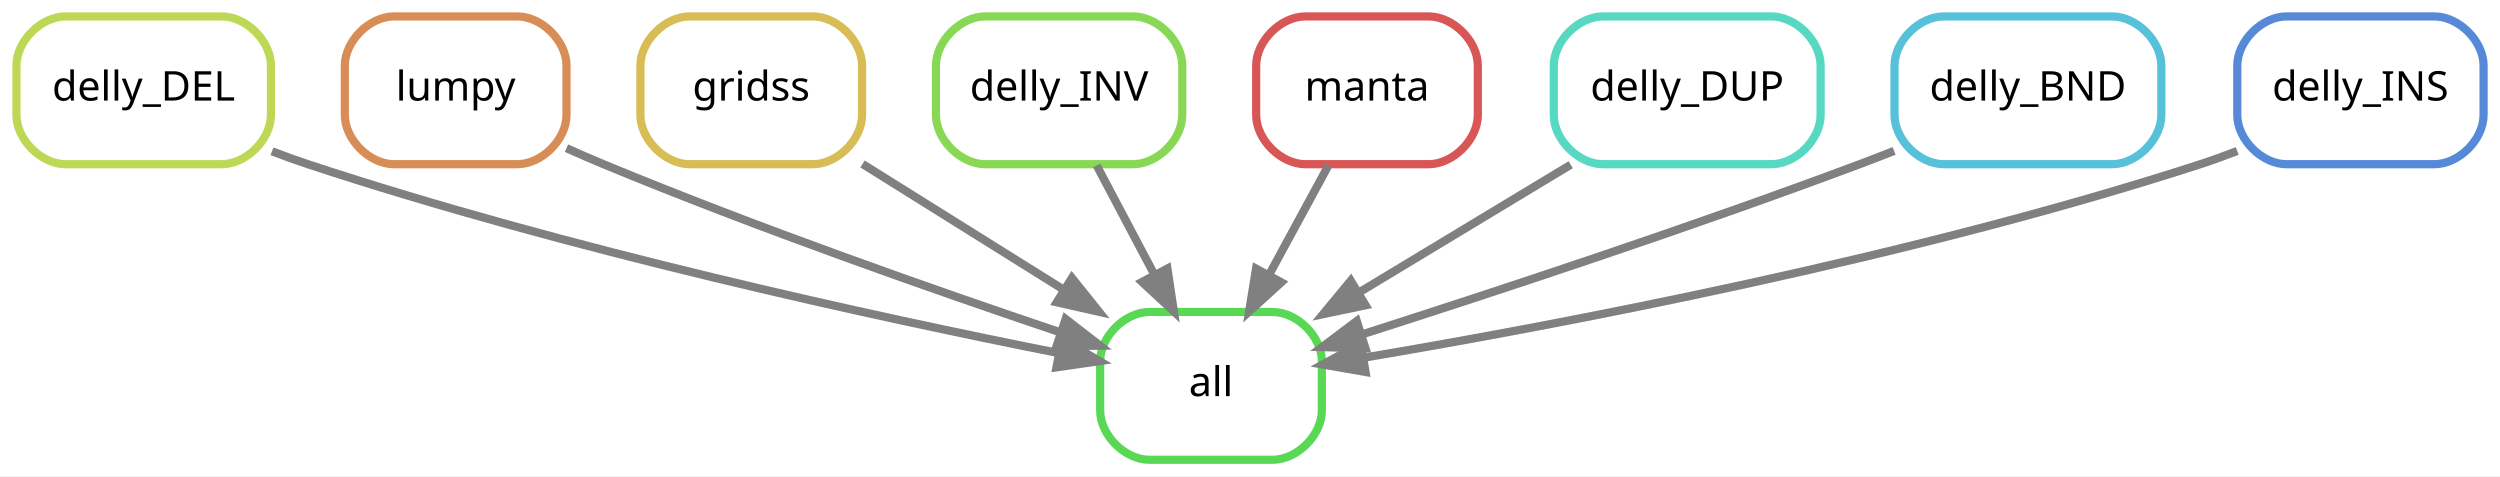
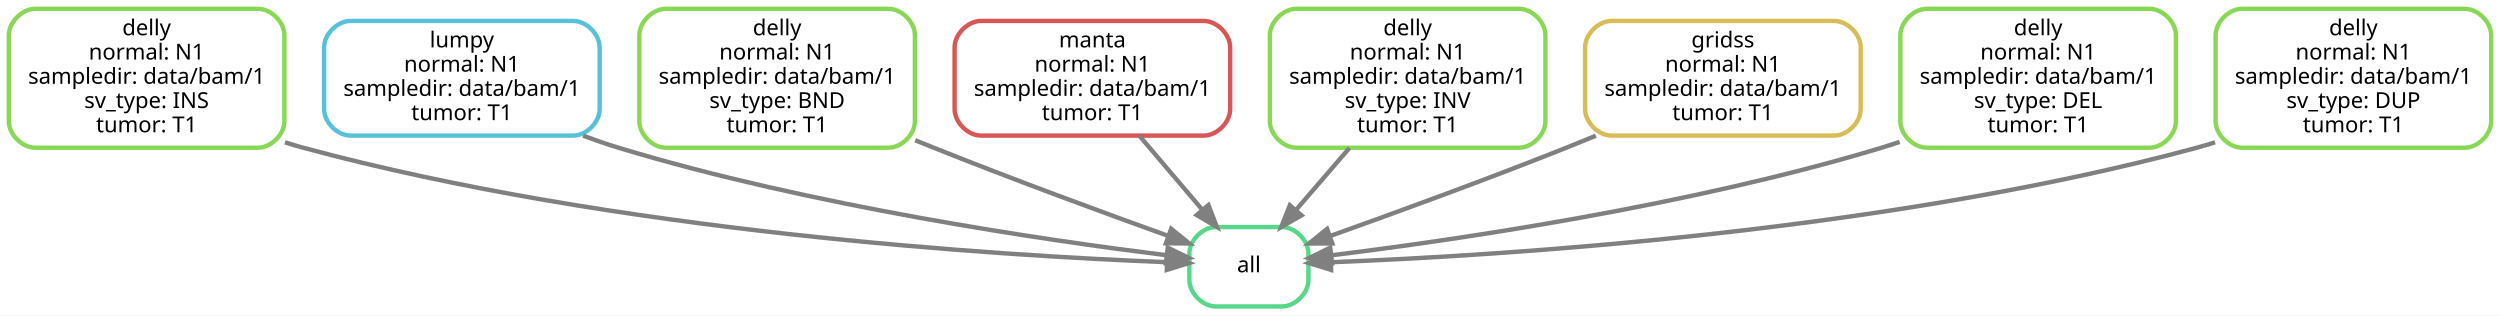
- <svg xmlns="http://www.w3.org/2000/svg" width="609pt" height="116pt" viewBox="0.00 0.00 609.00 116.00">
-   <g id="graph0" class="graph" transform="scale(1 1) rotate(0) translate(4 112)">
-     <polygon fill="white" stroke="none" points="-4,4 -4,-112 605,-112 605,4 -4,4" />
+ <svg xmlns="http://www.w3.org/2000/svg" width="1134pt" height="143pt" viewBox="0.00 0.00 1134.00 143.00">
+   <g id="graph0" class="graph" transform="scale(1 1) rotate(0) translate(4 139)">
+     <polygon fill="white" stroke="none" points="-4,4 -4,-139 1130,-139 1130,4 -4,4" />
    <g id="node1" class="node">
-       <path fill="none" stroke="#bed856" stroke-width="2" d="M50,-108C50,-108 12,-108 12,-108 6,-108 3.55271e-15,-102 3.55271e-15,-96 3.55271e-15,-96 3.55271e-15,-84 3.55271e-15,-84 3.55271e-15,-78 6,-72 12,-72 12,-72 50,-72 50,-72 56,-72 62,-78 62,-84 62,-84 62,-96 62,-96 62,-102 56,-108 50,-108" />
-       <text text-anchor="middle" x="31" y="-87.5" font-family="sans" font-size="10.00">delly_DEL</text>
+       <path fill="none" stroke="#88d856" stroke-width="2" d="M113,-135C113,-135 12,-135 12,-135 6,-135 7.10543e-15,-129 7.10543e-15,-123 7.10543e-15,-123 7.10543e-15,-84 7.10543e-15,-84 7.10543e-15,-78 6,-72 12,-72 12,-72 113,-72 113,-72 119,-72 125,-78 125,-84 125,-84 125,-123 125,-123 125,-129 119,-135 113,-135" />
+       <text text-anchor="middle" x="62.5" y="-123" font-family="sans" font-size="10.00">delly</text>
+       <text text-anchor="middle" x="62.5" y="-112" font-family="sans" font-size="10.00">normal: N1</text>
+       <text text-anchor="middle" x="62.5" y="-101" font-family="sans" font-size="10.00">sampledir: data/bam/1</text>
+       <text text-anchor="middle" x="62.5" y="-90" font-family="sans" font-size="10.00">sv_type: INS</text>
+       <text text-anchor="middle" x="62.5" y="-79" font-family="sans" font-size="10.00">tumor: T1</text>
+     </g>
+     <g id="node6" class="node">
+       <path fill="none" stroke="#56d88a" stroke-width="2" d="M577.5,-36C577.5,-36 547.5,-36 547.5,-36 541.5,-36 535.5,-30 535.5,-24 535.5,-24 535.5,-12 535.5,-12 535.5,-6 541.5,-0 547.5,-0 547.5,-0 577.5,-0 577.5,-0 583.5,-0 589.5,-6 589.5,-12 589.5,-12 589.5,-24 589.5,-24 589.5,-30 583.5,-36 577.5,-36" />
+       <text text-anchor="middle" x="562.5" y="-15.5" font-family="sans" font-size="10.00">all</text>
+     </g>
+     <g id="edge1" class="edge">
+       <path fill="none" stroke="grey" stroke-width="2" d="M125.27,-74.443C128.03,-73.557 130.781,-72.736 133.5,-72 274.694,-33.784 449.575,-23.038 524.996,-20.085" />
+       <polygon fill="grey" stroke="grey" stroke-width="2" points="525.521,-23.568 535.386,-19.704 525.264,-16.573 525.521,-23.568" />
+     </g>
+     <g id="node2" class="node">
+       <path fill="none" stroke="#56c1d8" stroke-width="2" d="M256,-129.5C256,-129.5 155,-129.5 155,-129.5 149,-129.5 143,-123.5 143,-117.5 143,-117.5 143,-89.5 143,-89.5 143,-83.5 149,-77.5 155,-77.5 155,-77.5 256,-77.5 256,-77.5 262,-77.5 268,-83.5 268,-89.5 268,-89.5 268,-117.5 268,-117.5 268,-123.5 262,-129.5 256,-129.5" />
+       <text text-anchor="middle" x="205.5" y="-117.5" font-family="sans" font-size="10.00">lumpy</text>
+       <text text-anchor="middle" x="205.5" y="-106.5" font-family="sans" font-size="10.00">normal: N1</text>
+       <text text-anchor="middle" x="205.5" y="-95.5" font-family="sans" font-size="10.00">sampledir: data/bam/1</text>
+       <text text-anchor="middle" x="205.5" y="-84.5" font-family="sans" font-size="10.00">tumor: T1</text>
+     </g>
+     <g id="edge2" class="edge">
+       <path fill="none" stroke="grey" stroke-width="2" d="M260.482,-77.475C265.838,-75.464 271.236,-73.597 276.5,-72 363.665,-45.562 469.983,-30.068 525.191,-23.221" />
+       <polygon fill="grey" stroke="grey" stroke-width="2" points="525.704,-26.685 535.209,-22.005 524.86,-19.736 525.704,-26.685" />
+     </g>
+     <g id="node3" class="node">
+       <path fill="none" stroke="#88d856" stroke-width="2" d="M399,-135C399,-135 298,-135 298,-135 292,-135 286,-129 286,-123 286,-123 286,-84 286,-84 286,-78 292,-72 298,-72 298,-72 399,-72 399,-72 405,-72 411,-78 411,-84 411,-84 411,-123 411,-123 411,-129 405,-135 399,-135" />
+       <text text-anchor="middle" x="348.5" y="-123" font-family="sans" font-size="10.00">delly</text>
+       <text text-anchor="middle" x="348.5" y="-112" font-family="sans" font-size="10.00">normal: N1</text>
+       <text text-anchor="middle" x="348.5" y="-101" font-family="sans" font-size="10.00">sampledir: data/bam/1</text>
+       <text text-anchor="middle" x="348.5" y="-90" font-family="sans" font-size="10.00">sv_type: BND</text>
+       <text text-anchor="middle" x="348.5" y="-79" font-family="sans" font-size="10.00">tumor: T1</text>
+     </g>
+     <g id="edge3" class="edge">
+       <path fill="none" stroke="grey" stroke-width="2" d="M411.148,-75.383C413.966,-74.228 416.759,-73.096 419.5,-72 455.347,-57.668 496.749,-42.469 525.75,-32.039" />
+       <polygon fill="grey" stroke="grey" stroke-width="2" points="527.228,-35.228 535.461,-28.559 524.866,-28.638 527.228,-35.228" />
    </g>
    <g id="node4" class="node">
-       <path fill="none" stroke="#59d856" stroke-width="2" d="M306,-36C306,-36 276,-36 276,-36 270,-36 264,-30 264,-24 264,-24 264,-12 264,-12 264,-6 270,-0 276,-0 276,-0 306,-0 306,-0 312,-0 318,-6 318,-12 318,-12 318,-24 318,-24 318,-30 312,-36 306,-36" />
-       <text text-anchor="middle" x="291" y="-15.5" font-family="sans" font-size="10.00">all</text>
+       <path fill="none" stroke="#d85656" stroke-width="2" d="M542,-129.5C542,-129.5 441,-129.5 441,-129.5 435,-129.5 429,-123.5 429,-117.5 429,-117.5 429,-89.5 429,-89.5 429,-83.5 435,-77.5 441,-77.5 441,-77.5 542,-77.5 542,-77.5 548,-77.5 554,-83.5 554,-89.5 554,-89.5 554,-117.5 554,-117.5 554,-123.5 548,-129.5 542,-129.5" />
+       <text text-anchor="middle" x="491.5" y="-117.5" font-family="sans" font-size="10.00">manta</text>
+       <text text-anchor="middle" x="491.5" y="-106.5" font-family="sans" font-size="10.00">normal: N1</text>
+       <text text-anchor="middle" x="491.5" y="-95.5" font-family="sans" font-size="10.00">sampledir: data/bam/1</text>
+       <text text-anchor="middle" x="491.5" y="-84.5" font-family="sans" font-size="10.00">tumor: T1</text>
    </g>
-     <g id="edge3" class="edge">
-       <path fill="none" stroke="grey" stroke-width="2" d="M62.255,-75.138C65.187,-74.013 68.134,-72.947 71,-72 134.026,-51.174 209.687,-34.752 253.852,-25.992" />
-       <polygon fill="grey" stroke="grey" stroke-width="2" points="254.703,-29.392 263.844,-24.035 253.358,-22.523 254.703,-29.392" />
-     </g>
-     <g id="node2" class="node">
-       <path fill="none" stroke="#d88d56" stroke-width="2" d="M122,-108C122,-108 92,-108 92,-108 86,-108 80,-102 80,-96 80,-96 80,-84 80,-84 80,-78 86,-72 92,-72 92,-72 122,-72 122,-72 128,-72 134,-78 134,-84 134,-84 134,-96 134,-96 134,-102 128,-108 122,-108" />
-       <text text-anchor="middle" x="107" y="-87.5" font-family="sans" font-size="10.00">lumpy</text>
-     </g>
-     <g id="edge1" class="edge">
-       <path fill="none" stroke="grey" stroke-width="2" d="M134,-75.905C137.018,-74.544 140.062,-73.216 143,-72 180.382,-56.523 224.098,-41.199 254.277,-31.04" />
-       <polygon fill="grey" stroke="grey" stroke-width="2" points="255.591,-34.291 263.965,-27.8 253.371,-27.652 255.591,-34.291" />
-     </g>
-     <g id="node3" class="node">
-       <path fill="none" stroke="#d8bc56" stroke-width="2" d="M194,-108C194,-108 164,-108 164,-108 158,-108 152,-102 152,-96 152,-96 152,-84 152,-84 152,-78 158,-72 164,-72 164,-72 194,-72 194,-72 200,-72 206,-78 206,-84 206,-84 206,-96 206,-96 206,-102 200,-108 194,-108" />
-       <text text-anchor="middle" x="179" y="-87.5" font-family="sans" font-size="10.00">gridss</text>
-     </g>
-     <g id="edge2" class="edge">
-       <path fill="none" stroke="grey" stroke-width="2" d="M206.112,-72.055C220.861,-62.837 239.29,-51.319 255.206,-41.371" />
-       <polygon fill="grey" stroke="grey" stroke-width="2" points="257.124,-44.3 263.749,-36.032 253.414,-38.364 257.124,-44.3" />
+     <g id="edge4" class="edge">
+       <path fill="none" stroke="grey" stroke-width="2" d="M512.802,-77.447C521.851,-66.805 532.373,-54.431 541.4,-43.815" />
+       <polygon fill="grey" stroke="grey" stroke-width="2" points="544.151,-45.983 547.962,-36.097 538.818,-41.448 544.151,-45.983" />
    </g>
    <g id="node5" class="node">
-       <path fill="none" stroke="#88d856" stroke-width="2" d="M272,-108C272,-108 236,-108 236,-108 230,-108 224,-102 224,-96 224,-96 224,-84 224,-84 224,-78 230,-72 236,-72 236,-72 272,-72 272,-72 278,-72 284,-78 284,-84 284,-84 284,-96 284,-96 284,-102 278,-108 272,-108" />
-       <text text-anchor="middle" x="254" y="-87.5" font-family="sans" font-size="10.00">delly_INV</text>
-     </g>
-     <g id="edge4" class="edge">
-       <path fill="none" stroke="grey" stroke-width="2" d="M263.146,-71.697C267.403,-63.644 272.556,-53.895 277.266,-44.982" />
-       <polygon fill="grey" stroke="grey" stroke-width="2" points="280.38,-46.581 281.959,-36.104 274.192,-43.31 280.38,-46.581" />
-     </g>
-     <g id="node6" class="node">
-       <path fill="none" stroke="#d85656" stroke-width="2" d="M344,-108C344,-108 314,-108 314,-108 308,-108 302,-102 302,-96 302,-96 302,-84 302,-84 302,-78 308,-72 314,-72 314,-72 344,-72 344,-72 350,-72 356,-78 356,-84 356,-84 356,-96 356,-96 356,-102 350,-108 344,-108" />
-       <text text-anchor="middle" x="329" y="-87.5" font-family="sans" font-size="10.00">manta</text>
+       <path fill="none" stroke="#88d856" stroke-width="2" d="M685,-135C685,-135 584,-135 584,-135 578,-135 572,-129 572,-123 572,-123 572,-84 572,-84 572,-78 578,-72 584,-72 584,-72 685,-72 685,-72 691,-72 697,-78 697,-84 697,-84 697,-123 697,-123 697,-129 691,-135 685,-135" />
+       <text text-anchor="middle" x="634.5" y="-123" font-family="sans" font-size="10.00">delly</text>
+       <text text-anchor="middle" x="634.5" y="-112" font-family="sans" font-size="10.00">normal: N1</text>
+       <text text-anchor="middle" x="634.5" y="-101" font-family="sans" font-size="10.00">sampledir: data/bam/1</text>
+       <text text-anchor="middle" x="634.5" y="-90" font-family="sans" font-size="10.00">sv_type: INV</text>
+       <text text-anchor="middle" x="634.5" y="-79" font-family="sans" font-size="10.00">tumor: T1</text>
    </g>
    <g id="edge5" class="edge">
-       <path fill="none" stroke="grey" stroke-width="2" d="M319.607,-71.697C315.235,-63.644 309.943,-53.895 305.105,-44.982" />
-       <polygon fill="grey" stroke="grey" stroke-width="2" points="308.132,-43.223 300.285,-36.104 301.98,-46.563 308.132,-43.223" />
+       <path fill="none" stroke="grey" stroke-width="2" d="M608.099,-71.882C600.109,-62.617 591.44,-52.562 583.827,-43.733" />
+       <polygon fill="grey" stroke="grey" stroke-width="2" points="586.362,-41.314 577.181,-36.026 581.061,-45.885 586.362,-41.314" />
    </g>
    <g id="node7" class="node">
-       <path fill="none" stroke="#56d8c1" stroke-width="2" d="M427.5,-108C427.5,-108 386.5,-108 386.5,-108 380.5,-108 374.5,-102 374.5,-96 374.5,-96 374.5,-84 374.5,-84 374.5,-78 380.5,-72 386.5,-72 386.5,-72 427.5,-72 427.5,-72 433.5,-72 439.5,-78 439.5,-84 439.5,-84 439.5,-96 439.5,-96 439.5,-102 433.5,-108 427.5,-108" />
-       <text text-anchor="middle" x="407" y="-87.5" font-family="sans" font-size="10.00">delly_DUP</text>
+       <path fill="none" stroke="#d8bc56" stroke-width="2" d="M828,-129.5C828,-129.5 727,-129.5 727,-129.5 721,-129.5 715,-123.5 715,-117.5 715,-117.5 715,-89.5 715,-89.5 715,-83.5 721,-77.5 727,-77.5 727,-77.5 828,-77.5 828,-77.5 834,-77.5 840,-83.5 840,-89.5 840,-89.5 840,-117.5 840,-117.5 840,-123.5 834,-129.5 828,-129.5" />
+       <text text-anchor="middle" x="777.5" y="-117.5" font-family="sans" font-size="10.00">gridss</text>
+       <text text-anchor="middle" x="777.5" y="-106.5" font-family="sans" font-size="10.00">normal: N1</text>
+       <text text-anchor="middle" x="777.5" y="-95.5" font-family="sans" font-size="10.00">sampledir: data/bam/1</text>
+       <text text-anchor="middle" x="777.5" y="-84.5" font-family="sans" font-size="10.00">tumor: T1</text>
    </g>
    <g id="edge6" class="edge">
-       <path fill="none" stroke="grey" stroke-width="2" d="M378.623,-71.876C363.117,-62.519 343.748,-50.831 327.168,-40.825" />
-       <polygon fill="grey" stroke="grey" stroke-width="2" points="328.655,-37.635 318.285,-35.465 325.039,-43.629 328.655,-37.635" />
+       <path fill="none" stroke="grey" stroke-width="2" d="M719.871,-77.441C715.358,-75.571 710.862,-73.738 706.5,-72 670.417,-57.621 628.723,-42.428 599.515,-32.013" />
+       <polygon fill="grey" stroke="grey" stroke-width="2" points="600.329,-28.588 589.734,-28.538 597.985,-35.184 600.329,-28.588" />
    </g>
    <g id="node8" class="node">
-       <path fill="none" stroke="#56c1d8" stroke-width="2" d="M510.5,-108C510.5,-108 469.5,-108 469.5,-108 463.5,-108 457.5,-102 457.5,-96 457.5,-96 457.5,-84 457.5,-84 457.5,-78 463.5,-72 469.5,-72 469.5,-72 510.5,-72 510.5,-72 516.5,-72 522.5,-78 522.5,-84 522.5,-84 522.5,-96 522.5,-96 522.5,-102 516.5,-108 510.5,-108" />
-       <text text-anchor="middle" x="490" y="-87.5" font-family="sans" font-size="10.00">delly_BND</text>
+       <path fill="none" stroke="#88d856" stroke-width="2" d="M971,-135C971,-135 870,-135 870,-135 864,-135 858,-129 858,-123 858,-123 858,-84 858,-84 858,-78 864,-72 870,-72 870,-72 971,-72 971,-72 977,-72 983,-78 983,-84 983,-84 983,-123 983,-123 983,-129 977,-135 971,-135" />
+       <text text-anchor="middle" x="920.5" y="-123" font-family="sans" font-size="10.00">delly</text>
+       <text text-anchor="middle" x="920.5" y="-112" font-family="sans" font-size="10.00">normal: N1</text>
+       <text text-anchor="middle" x="920.5" y="-101" font-family="sans" font-size="10.00">sampledir: data/bam/1</text>
+       <text text-anchor="middle" x="920.5" y="-90" font-family="sans" font-size="10.00">sv_type: DEL</text>
+       <text text-anchor="middle" x="920.5" y="-79" font-family="sans" font-size="10.00">tumor: T1</text>
    </g>
    <g id="edge7" class="edge">
-       <path fill="none" stroke="grey" stroke-width="2" d="M457.407,-75.247C454.574,-74.124 451.742,-73.027 449,-72 407.926,-56.617 360.093,-40.867 327.909,-30.58" />
-       <polygon fill="grey" stroke="grey" stroke-width="2" points="328.628,-27.136 318.038,-27.439 326.506,-33.806 328.628,-27.136" />
+       <path fill="none" stroke="grey" stroke-width="2" d="M857.671,-74.647C854.928,-73.705 852.196,-72.817 849.5,-72 762.032,-45.5 655.342,-30.032 599.94,-23.205" />
+       <polygon fill="grey" stroke="grey" stroke-width="2" points="600.234,-19.715 589.887,-21.992 599.395,-26.665 600.234,-19.715" />
    </g>
    <g id="node9" class="node">
-       <path fill="none" stroke="#568ad8" stroke-width="2" d="M589,-108C589,-108 553,-108 553,-108 547,-108 541,-102 541,-96 541,-96 541,-84 541,-84 541,-78 547,-72 553,-72 553,-72 589,-72 589,-72 595,-72 601,-78 601,-84 601,-84 601,-96 601,-96 601,-102 595,-108 589,-108" />
-       <text text-anchor="middle" x="571" y="-87.5" font-family="sans" font-size="10.00">delly_INS</text>
+       <path fill="none" stroke="#88d856" stroke-width="2" d="M1114,-135C1114,-135 1013,-135 1013,-135 1007,-135 1001,-129 1001,-123 1001,-123 1001,-84 1001,-84 1001,-78 1007,-72 1013,-72 1013,-72 1114,-72 1114,-72 1120,-72 1126,-78 1126,-84 1126,-84 1126,-123 1126,-123 1126,-129 1120,-135 1114,-135" />
+       <text text-anchor="middle" x="1063.5" y="-123" font-family="sans" font-size="10.00">delly</text>
+       <text text-anchor="middle" x="1063.5" y="-112" font-family="sans" font-size="10.00">normal: N1</text>
+       <text text-anchor="middle" x="1063.5" y="-101" font-family="sans" font-size="10.00">sampledir: data/bam/1</text>
+       <text text-anchor="middle" x="1063.5" y="-90" font-family="sans" font-size="10.00">sv_type: DUP</text>
+       <text text-anchor="middle" x="1063.5" y="-79" font-family="sans" font-size="10.00">tumor: T1</text>
    </g>
    <g id="edge8" class="edge">
-       <path fill="none" stroke="grey" stroke-width="2" d="M540.991,-75.23C537.983,-74.058 534.951,-72.957 532,-72 461.389,-49.088 375.947,-32.91 328.106,-24.848" />
-       <polygon fill="grey" stroke="grey" stroke-width="2" points="328.641,-21.389 318.203,-23.205 327.495,-28.294 328.641,-21.389" />
+       <path fill="none" stroke="grey" stroke-width="2" d="M1000.73,-74.442C997.971,-73.556 995.22,-72.736 992.5,-72 850.977,-33.716 675.688,-23.005 600.092,-20.074" />
+       <polygon fill="grey" stroke="grey" stroke-width="2" points="599.798,-16.561 589.677,-19.695 599.544,-23.556 599.798,-16.561" />
    </g>
  </g>
</svg>
